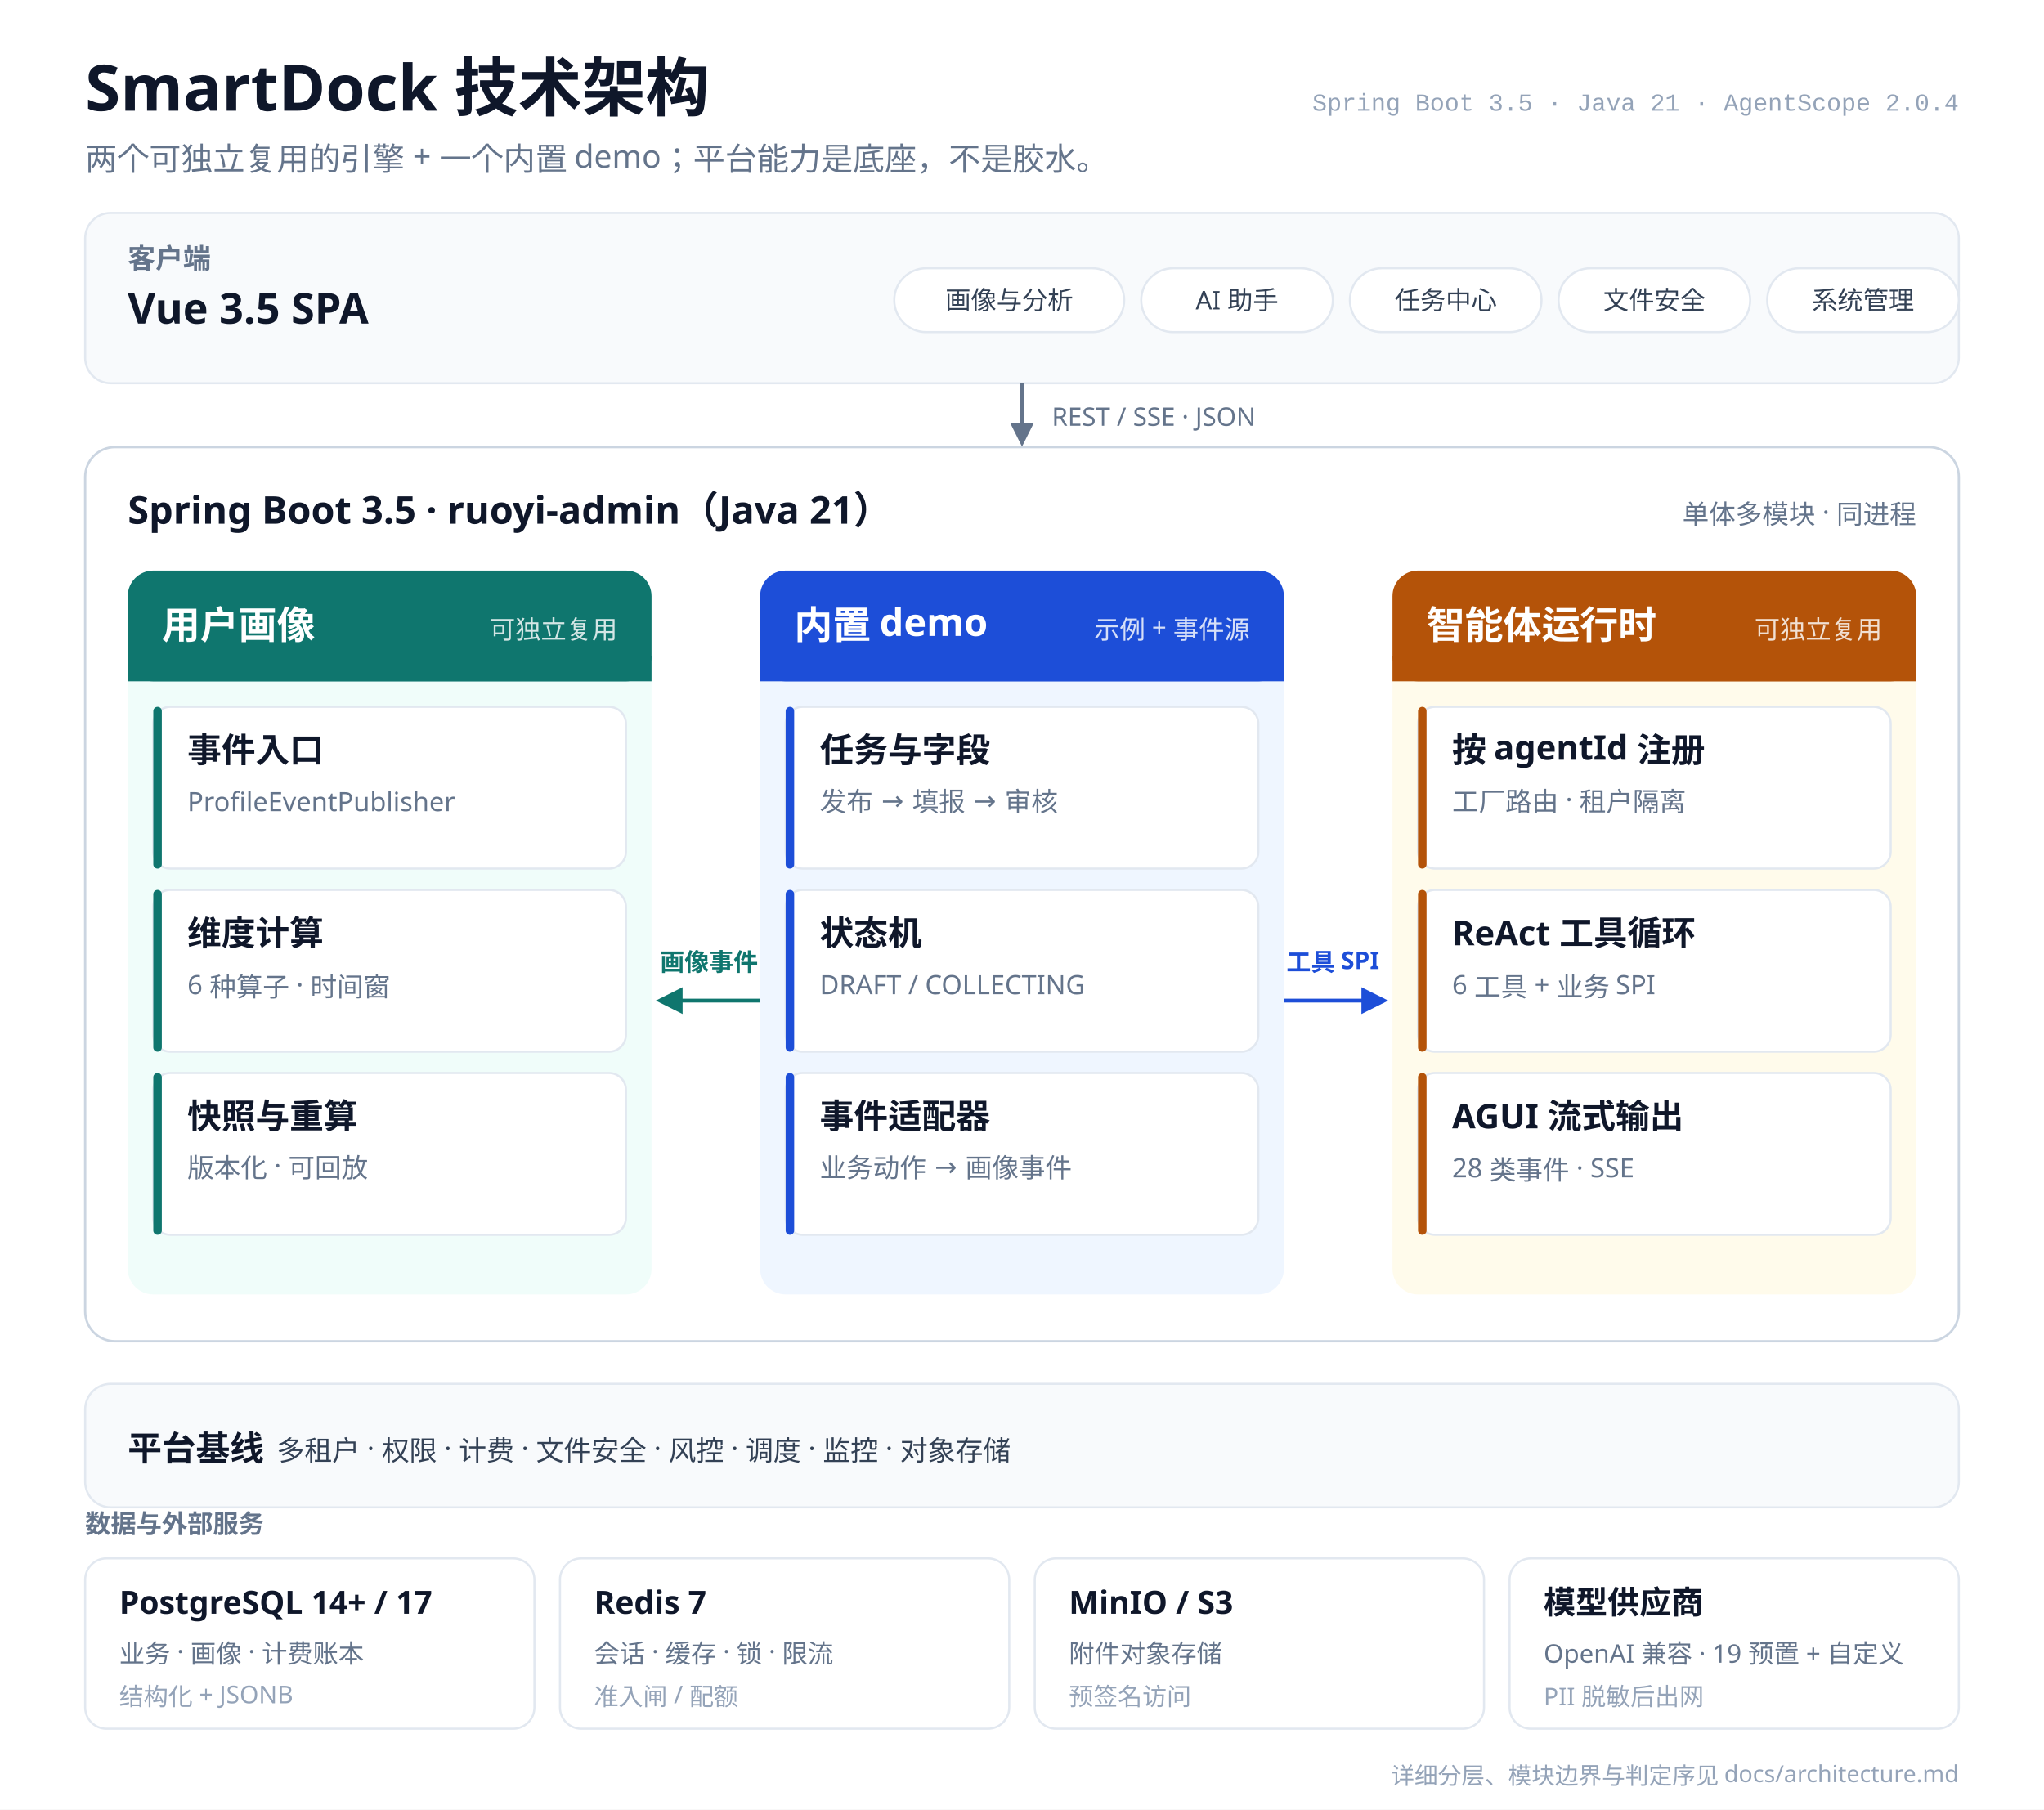
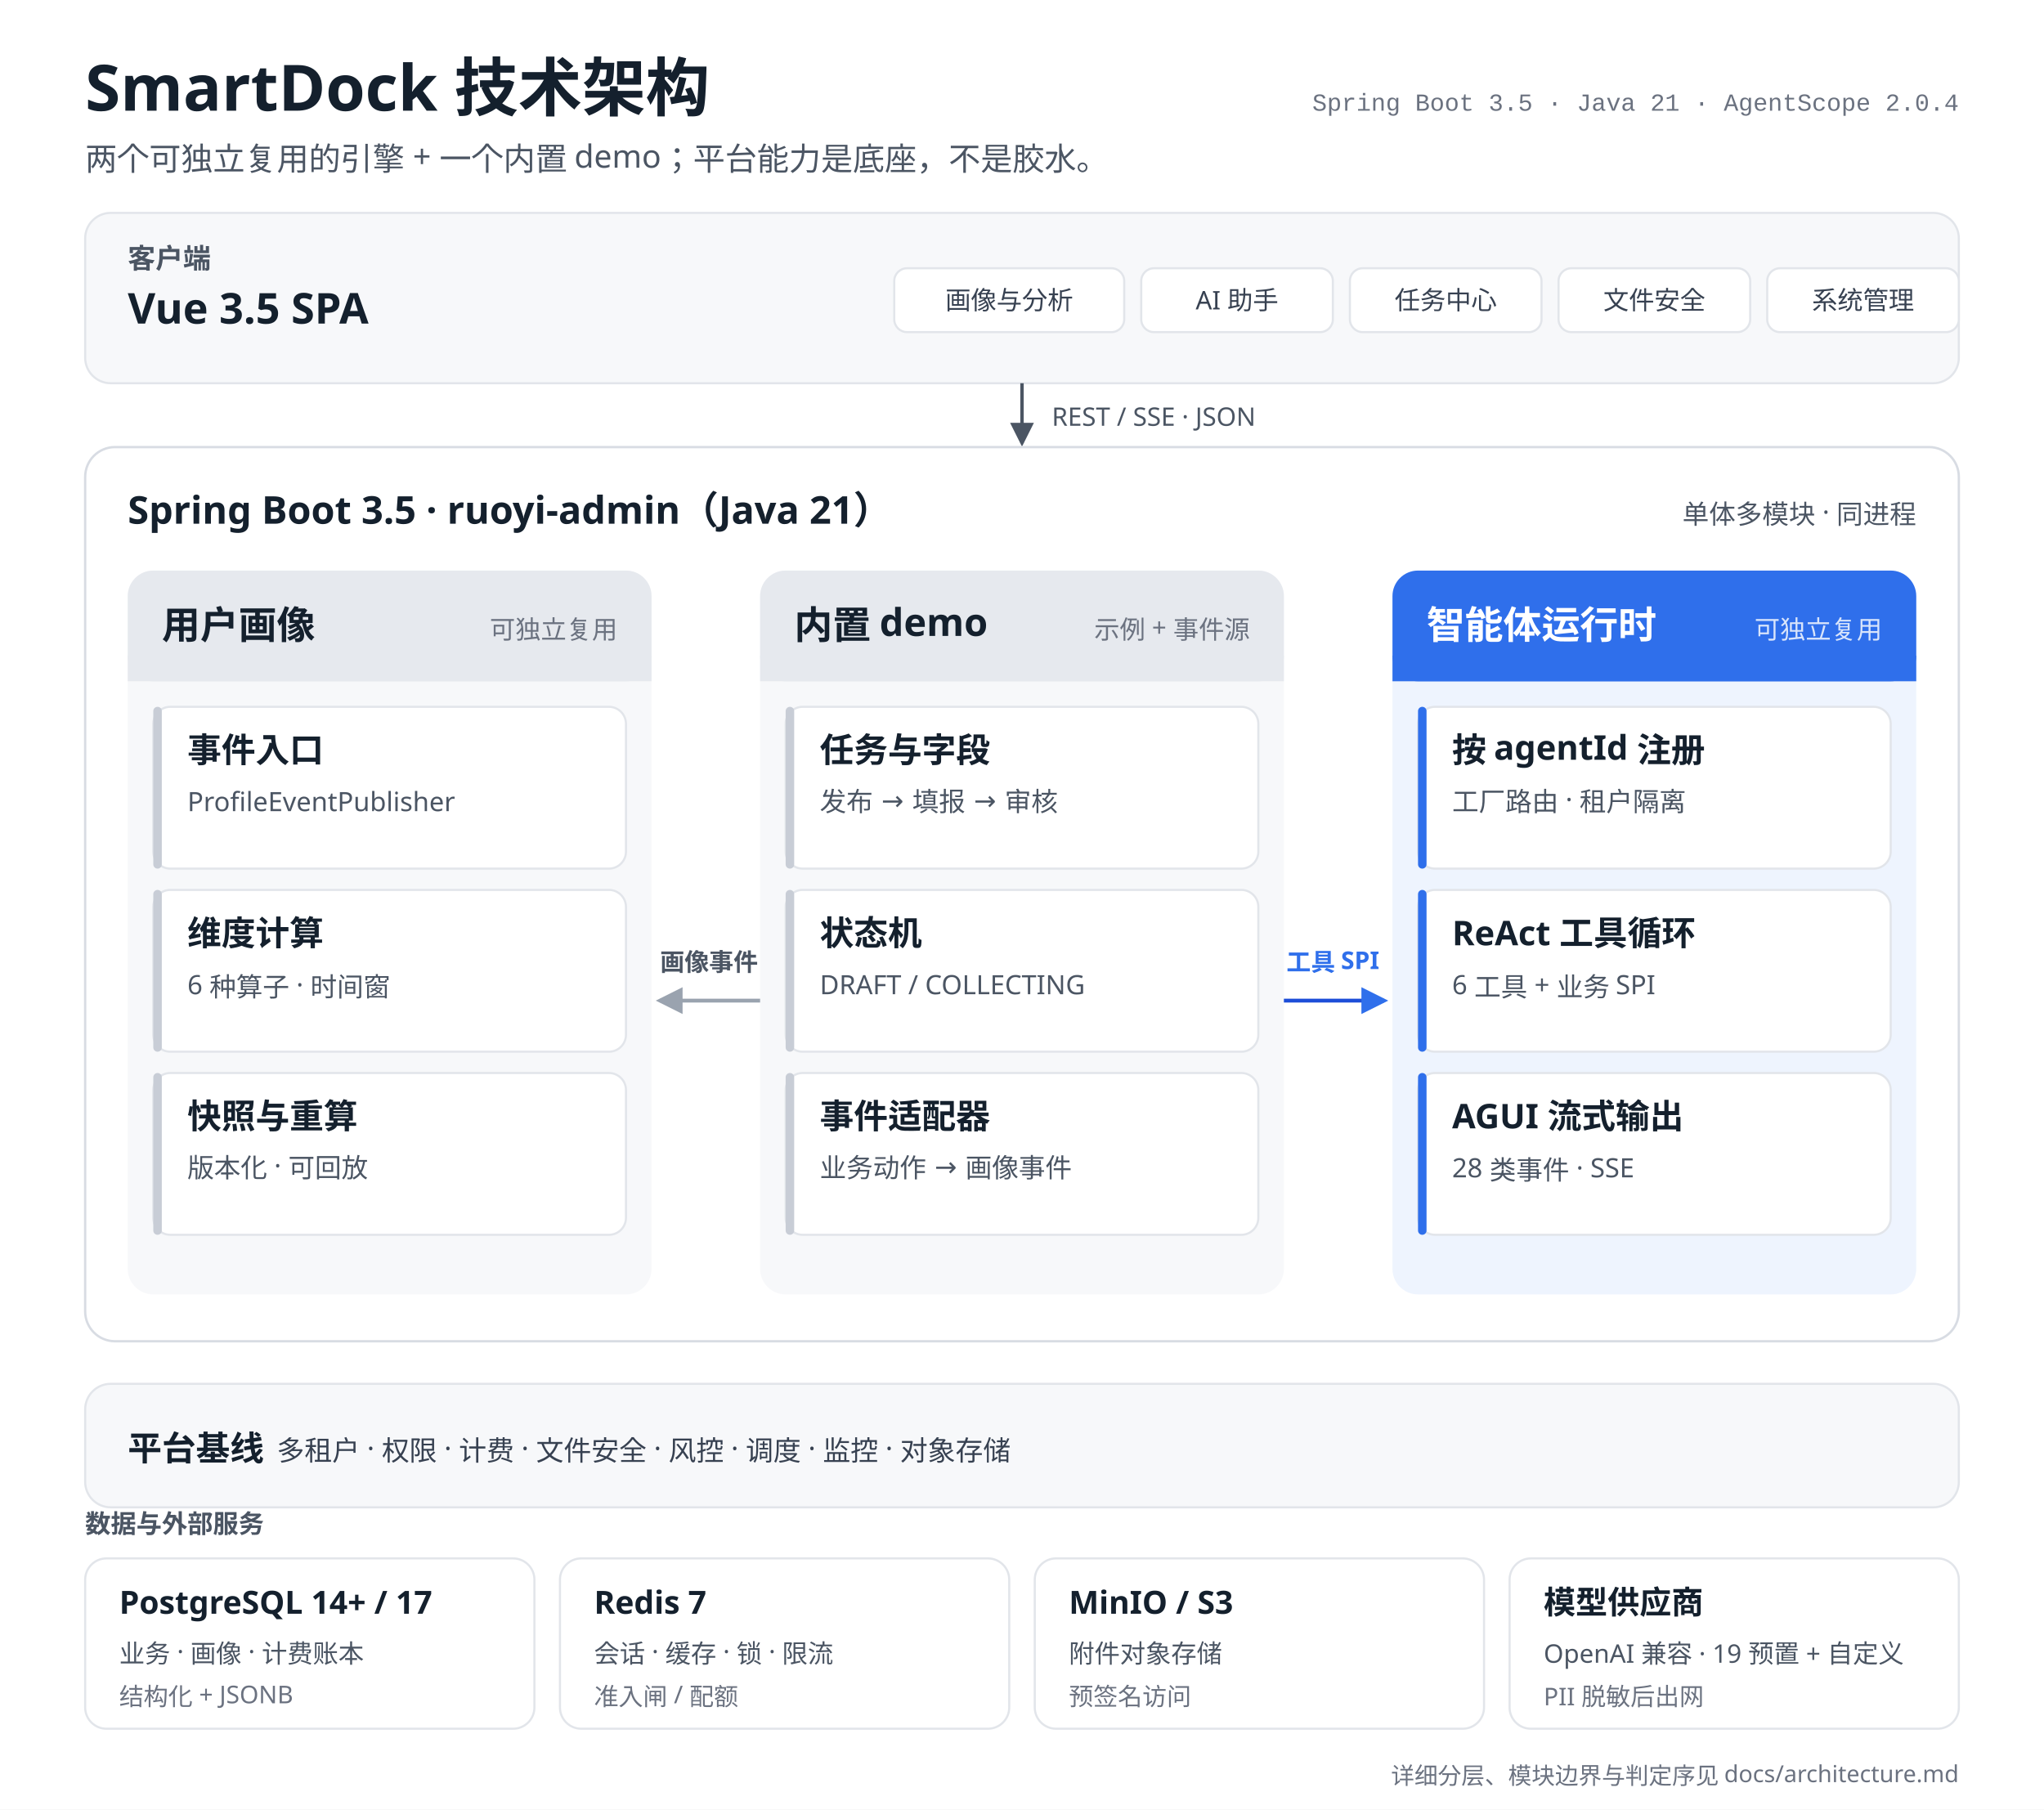
<svg xmlns="http://www.w3.org/2000/svg" width="960" height="850" viewBox="0 0 960 850" role="img" aria-label="SmartDock 技术架构">
  <defs>
    <marker id="ar-64748b" viewBox="0 0 10 10" refX="8.4" refY="5" markerWidth="7" markerHeight="7" orient="auto-start-reverse">
-       <path d="M 0 0 L 10 5 L 0 10 z" fill="#64748b" />
+       <path d="M 0 0 L 10 5 L 0 10 z" fill="#4b5563" />
    </marker>
    <marker id="ar-0f766e" viewBox="0 0 10 10" refX="8.4" refY="5" markerWidth="7" markerHeight="7" orient="auto-start-reverse">
-       <path d="M 0 0 L 10 5 L 0 10 z" fill="#0f766e" />
+       <path d="M 0 0 L 10 5 L 0 10 z" fill="#9aa3af" />
    </marker>
    <marker id="ar-1d4ed8" viewBox="0 0 10 10" refX="8.4" refY="5" markerWidth="7" markerHeight="7" orient="auto-start-reverse">
-       <path d="M 0 0 L 10 5 L 0 10 z" fill="#1d4ed8" />
+       <path d="M 0 0 L 10 5 L 0 10 z" fill="#2f6feb" />
    </marker>
    <marker id="ar-b45309" viewBox="0 0 10 10" refX="8.4" refY="5" markerWidth="7" markerHeight="7" orient="auto-start-reverse">
-       <path d="M 0 0 L 10 5 L 0 10 z" fill="#b45309" />
+       <path d="M 0 0 L 10 5 L 0 10 z" fill="#2f6feb" />
    </marker>
  </defs>
  <rect x="0" y="0" width="960" height="850" rx="0" fill="#ffffff" stroke="none" stroke-width="1.0" />
-   <text x="40" y="52" font-family="'Noto Sans SC','Source Han Sans SC','PingFang SC','Microsoft YaHei','Hiragino Sans GB',sans-serif" font-size="30" fill="#0f172a" font-weight="700" text-anchor="start">SmartDock 技术架构</text>
-   <text x="40" y="80" font-family="'Noto Sans SC','Source Han Sans SC','PingFang SC','Microsoft YaHei','Hiragino Sans GB',sans-serif" font-size="15" fill="#64748b" font-weight="400" text-anchor="start">两个可独立复用的引擎 + 一个内置 demo；平台能力是底座，不是胶水。</text>
-   <text x="920" y="52" font-family="'JetBrains Mono','SFMono-Regular',Consolas,'Liberation Mono','Courier New',monospace" font-size="11.5" fill="#94a3b8" font-weight="400" text-anchor="end">Spring Boot 3.5 · Java 21 · AgentScope 2.0.4</text>
-   <rect x="40" y="100" width="880" height="80" rx="12" fill="#f8fafc" stroke="#e2e8f0" stroke-width="1.0" />
-   <text x="60" y="126" font-family="'Noto Sans SC','Source Han Sans SC','PingFang SC','Microsoft YaHei','Hiragino Sans GB',sans-serif" font-size="13" fill="#64748b" font-weight="600" text-anchor="start">客户端</text>
-   <text x="60" y="152" font-family="'Noto Sans SC','Source Han Sans SC','PingFang SC','Microsoft YaHei','Hiragino Sans GB',sans-serif" font-size="20" fill="#0f172a" font-weight="600" text-anchor="start">Vue 3.5 SPA</text>
-   <rect x="420" y="126" width="108" height="30" rx="15.0" fill="#ffffff" stroke="#e2e8f0" stroke-width="1.0" />
-   <text x="474.0" y="145.32" font-family="'Noto Sans SC','Source Han Sans SC','PingFang SC','Microsoft YaHei','Hiragino Sans GB',sans-serif" font-size="12" fill="#334155" font-weight="500" text-anchor="middle">画像与分析</text>
-   <rect x="536" y="126" width="90" height="30" rx="15.0" fill="#ffffff" stroke="#e2e8f0" stroke-width="1.0" />
-   <text x="581.0" y="145.32" font-family="'Noto Sans SC','Source Han Sans SC','PingFang SC','Microsoft YaHei','Hiragino Sans GB',sans-serif" font-size="12" fill="#334155" font-weight="500" text-anchor="middle">AI 助手</text>
-   <rect x="634" y="126" width="90" height="30" rx="15.0" fill="#ffffff" stroke="#e2e8f0" stroke-width="1.0" />
-   <text x="679.0" y="145.32" font-family="'Noto Sans SC','Source Han Sans SC','PingFang SC','Microsoft YaHei','Hiragino Sans GB',sans-serif" font-size="12" fill="#334155" font-weight="500" text-anchor="middle">任务中心</text>
-   <rect x="732" y="126" width="90" height="30" rx="15.0" fill="#ffffff" stroke="#e2e8f0" stroke-width="1.0" />
-   <text x="777.0" y="145.32" font-family="'Noto Sans SC','Source Han Sans SC','PingFang SC','Microsoft YaHei','Hiragino Sans GB',sans-serif" font-size="12" fill="#334155" font-weight="500" text-anchor="middle">文件安全</text>
-   <rect x="830" y="126" width="90" height="30" rx="15.0" fill="#ffffff" stroke="#e2e8f0" stroke-width="1.0" />
-   <text x="875.0" y="145.32" font-family="'Noto Sans SC','Source Han Sans SC','PingFang SC','Microsoft YaHei','Hiragino Sans GB',sans-serif" font-size="12" fill="#334155" font-weight="500" text-anchor="middle">系统管理</text>
-   <line x1="480" y1="180" x2="480" y2="208" stroke="#64748b" stroke-width="1.6" marker-end="url(#ar-64748b)" />
-   <text x="494" y="200" font-family="'Noto Sans SC','Source Han Sans SC','PingFang SC','Microsoft YaHei','Hiragino Sans GB',sans-serif" font-size="12" fill="#64748b" font-weight="400" text-anchor="start">REST / SSE · JSON</text>
-   <rect x="40" y="210" width="880" height="420" rx="14" fill="#ffffff" stroke="#cbd5e1" stroke-width="1.1" />
-   <text x="60" y="246" font-family="'Noto Sans SC','Source Han Sans SC','PingFang SC','Microsoft YaHei','Hiragino Sans GB',sans-serif" font-size="18" fill="#0f172a" font-weight="600" text-anchor="start">Spring Boot 3.5 · ruoyi-admin（Java 21）</text>
-   <text x="900" y="246" font-family="'Noto Sans SC','Source Han Sans SC','PingFang SC','Microsoft YaHei','Hiragino Sans GB',sans-serif" font-size="12.5" fill="#64748b" font-weight="400" text-anchor="end">单体多模块 · 同进程</text>
-   <rect x="60" y="268" width="246" height="340" rx="12" fill="#f0fdfa" stroke="none" stroke-width="0" />
-   <rect x="60" y="268" width="246" height="52" rx="12" fill="#0f766e" stroke="none" stroke-width="0" />
-   <rect x="60" y="308" width="246" height="12" rx="0" fill="#0f766e" stroke="none" stroke-width="0" />
-   <text x="76" y="300" font-family="'Noto Sans SC','Source Han Sans SC','PingFang SC','Microsoft YaHei','Hiragino Sans GB',sans-serif" font-size="18" fill="#ffffff" font-weight="600" text-anchor="start">用户画像</text>
-   <text x="290" y="300" font-family="'Noto Sans SC','Source Han Sans SC','PingFang SC','Microsoft YaHei','Hiragino Sans GB',sans-serif" font-size="12" fill="#ffffff" font-weight="400" text-anchor="end" opacity="0.82">可独立复用</text>
-   <rect x="72" y="332" width="222" height="76" rx="8" fill="#ffffff" stroke="#e2e8f0" stroke-width="1.0" />
-   <rect x="72" y="332" width="4" height="76" rx="2" fill="#0f766e" stroke="none" stroke-width="0" />
-   <text x="88" y="358" font-family="'Noto Sans SC','Source Han Sans SC','PingFang SC','Microsoft YaHei','Hiragino Sans GB',sans-serif" font-size="16" fill="#0f172a" font-weight="600" text-anchor="start">事件入口</text>
-   <text x="88" y="381" font-family="'Noto Sans SC','Source Han Sans SC','PingFang SC','Microsoft YaHei','Hiragino Sans GB',sans-serif" font-size="12.5" fill="#64748b" font-weight="400" text-anchor="start">ProfileEventPublisher</text>
-   <rect x="72" y="418" width="222" height="76" rx="8" fill="#ffffff" stroke="#e2e8f0" stroke-width="1.0" />
-   <rect x="72" y="418" width="4" height="76" rx="2" fill="#0f766e" stroke="none" stroke-width="0" />
-   <text x="88" y="444" font-family="'Noto Sans SC','Source Han Sans SC','PingFang SC','Microsoft YaHei','Hiragino Sans GB',sans-serif" font-size="16" fill="#0f172a" font-weight="600" text-anchor="start">维度计算</text>
-   <text x="88" y="467" font-family="'Noto Sans SC','Source Han Sans SC','PingFang SC','Microsoft YaHei','Hiragino Sans GB',sans-serif" font-size="12.5" fill="#64748b" font-weight="400" text-anchor="start">6 种算子 · 时间窗</text>
-   <rect x="72" y="504" width="222" height="76" rx="8" fill="#ffffff" stroke="#e2e8f0" stroke-width="1.0" />
-   <rect x="72" y="504" width="4" height="76" rx="2" fill="#0f766e" stroke="none" stroke-width="0" />
-   <text x="88" y="530" font-family="'Noto Sans SC','Source Han Sans SC','PingFang SC','Microsoft YaHei','Hiragino Sans GB',sans-serif" font-size="16" fill="#0f172a" font-weight="600" text-anchor="start">快照与重算</text>
-   <text x="88" y="553" font-family="'Noto Sans SC','Source Han Sans SC','PingFang SC','Microsoft YaHei','Hiragino Sans GB',sans-serif" font-size="12.5" fill="#64748b" font-weight="400" text-anchor="start">版本化 · 可回放</text>
-   <rect x="357" y="268" width="246" height="340" rx="12" fill="#eff6ff" stroke="none" stroke-width="0" />
-   <rect x="357" y="268" width="246" height="52" rx="12" fill="#1d4ed8" stroke="none" stroke-width="0" />
-   <rect x="357" y="308" width="246" height="12" rx="0" fill="#1d4ed8" stroke="none" stroke-width="0" />
-   <text x="373" y="300" font-family="'Noto Sans SC','Source Han Sans SC','PingFang SC','Microsoft YaHei','Hiragino Sans GB',sans-serif" font-size="18" fill="#ffffff" font-weight="600" text-anchor="start">内置 demo</text>
-   <text x="587" y="300" font-family="'Noto Sans SC','Source Han Sans SC','PingFang SC','Microsoft YaHei','Hiragino Sans GB',sans-serif" font-size="12" fill="#ffffff" font-weight="400" text-anchor="end" opacity="0.82">示例 + 事件源</text>
-   <rect x="369" y="332" width="222" height="76" rx="8" fill="#ffffff" stroke="#e2e8f0" stroke-width="1.0" />
-   <rect x="369" y="332" width="4" height="76" rx="2" fill="#1d4ed8" stroke="none" stroke-width="0" />
-   <text x="385" y="358" font-family="'Noto Sans SC','Source Han Sans SC','PingFang SC','Microsoft YaHei','Hiragino Sans GB',sans-serif" font-size="16" fill="#0f172a" font-weight="600" text-anchor="start">任务与字段</text>
-   <text x="385" y="381" font-family="'Noto Sans SC','Source Han Sans SC','PingFang SC','Microsoft YaHei','Hiragino Sans GB',sans-serif" font-size="12.5" fill="#64748b" font-weight="400" text-anchor="start">发布 → 填报 → 审核</text>
-   <rect x="369" y="418" width="222" height="76" rx="8" fill="#ffffff" stroke="#e2e8f0" stroke-width="1.0" />
-   <rect x="369" y="418" width="4" height="76" rx="2" fill="#1d4ed8" stroke="none" stroke-width="0" />
-   <text x="385" y="444" font-family="'Noto Sans SC','Source Han Sans SC','PingFang SC','Microsoft YaHei','Hiragino Sans GB',sans-serif" font-size="16" fill="#0f172a" font-weight="600" text-anchor="start">状态机</text>
-   <text x="385" y="467" font-family="'Noto Sans SC','Source Han Sans SC','PingFang SC','Microsoft YaHei','Hiragino Sans GB',sans-serif" font-size="12.5" fill="#64748b" font-weight="400" text-anchor="start">DRAFT / COLLECTING</text>
-   <rect x="369" y="504" width="222" height="76" rx="8" fill="#ffffff" stroke="#e2e8f0" stroke-width="1.0" />
-   <rect x="369" y="504" width="4" height="76" rx="2" fill="#1d4ed8" stroke="none" stroke-width="0" />
-   <text x="385" y="530" font-family="'Noto Sans SC','Source Han Sans SC','PingFang SC','Microsoft YaHei','Hiragino Sans GB',sans-serif" font-size="16" fill="#0f172a" font-weight="600" text-anchor="start">事件适配器</text>
-   <text x="385" y="553" font-family="'Noto Sans SC','Source Han Sans SC','PingFang SC','Microsoft YaHei','Hiragino Sans GB',sans-serif" font-size="12.5" fill="#64748b" font-weight="400" text-anchor="start">业务动作 → 画像事件</text>
-   <rect x="654" y="268" width="246" height="340" rx="12" fill="#fffbeb" stroke="none" stroke-width="0" />
-   <rect x="654" y="268" width="246" height="52" rx="12" fill="#b45309" stroke="none" stroke-width="0" />
-   <rect x="654" y="308" width="246" height="12" rx="0" fill="#b45309" stroke="none" stroke-width="0" />
+   <text x="40" y="52" font-family="'Noto Sans SC','Source Han Sans SC','PingFang SC','Microsoft YaHei','Hiragino Sans GB',sans-serif" font-size="30" fill="#14202d" font-weight="700" text-anchor="start">SmartDock 技术架构</text>
+   <text x="40" y="80" font-family="'Noto Sans SC','Source Han Sans SC','PingFang SC','Microsoft YaHei','Hiragino Sans GB',sans-serif" font-size="15" fill="#4b5563" font-weight="400" text-anchor="start">两个可独立复用的引擎 + 一个内置 demo；平台能力是底座，不是胶水。</text>
+   <text x="920" y="52" font-family="'JetBrains Mono','SFMono-Regular',Consolas,'Liberation Mono','Courier New',monospace" font-size="11.5" fill="#6b7280" font-weight="400" text-anchor="end">Spring Boot 3.5 · Java 21 · AgentScope 2.0.4</text>
+   <rect x="40" y="100" width="880" height="80" rx="12" fill="#f7f8fa" stroke="#e2e5ea" stroke-width="1.0" />
+   <text x="60" y="126" font-family="'Noto Sans SC','Source Han Sans SC','PingFang SC','Microsoft YaHei','Hiragino Sans GB',sans-serif" font-size="13" fill="#4b5563" font-weight="600" text-anchor="start">客户端</text>
+   <text x="60" y="152" font-family="'Noto Sans SC','Source Han Sans SC','PingFang SC','Microsoft YaHei','Hiragino Sans GB',sans-serif" font-size="20" fill="#14202d" font-weight="600" text-anchor="start">Vue 3.5 SPA</text>
+   <rect x="420" y="126" width="108" height="30" rx="6" fill="#ffffff" stroke="#e2e5ea" stroke-width="1.0" />
+   <text x="474.0" y="145.32" font-family="'Noto Sans SC','Source Han Sans SC','PingFang SC','Microsoft YaHei','Hiragino Sans GB',sans-serif" font-size="12" fill="#374151" font-weight="500" text-anchor="middle">画像与分析</text>
+   <rect x="536" y="126" width="90" height="30" rx="6" fill="#ffffff" stroke="#e2e5ea" stroke-width="1.0" />
+   <text x="581.0" y="145.32" font-family="'Noto Sans SC','Source Han Sans SC','PingFang SC','Microsoft YaHei','Hiragino Sans GB',sans-serif" font-size="12" fill="#374151" font-weight="500" text-anchor="middle">AI 助手</text>
+   <rect x="634" y="126" width="90" height="30" rx="6" fill="#ffffff" stroke="#e2e5ea" stroke-width="1.0" />
+   <text x="679.0" y="145.32" font-family="'Noto Sans SC','Source Han Sans SC','PingFang SC','Microsoft YaHei','Hiragino Sans GB',sans-serif" font-size="12" fill="#374151" font-weight="500" text-anchor="middle">任务中心</text>
+   <rect x="732" y="126" width="90" height="30" rx="6" fill="#ffffff" stroke="#e2e5ea" stroke-width="1.0" />
+   <text x="777.0" y="145.32" font-family="'Noto Sans SC','Source Han Sans SC','PingFang SC','Microsoft YaHei','Hiragino Sans GB',sans-serif" font-size="12" fill="#374151" font-weight="500" text-anchor="middle">文件安全</text>
+   <rect x="830" y="126" width="90" height="30" rx="6" fill="#ffffff" stroke="#e2e5ea" stroke-width="1.0" />
+   <text x="875.0" y="145.32" font-family="'Noto Sans SC','Source Han Sans SC','PingFang SC','Microsoft YaHei','Hiragino Sans GB',sans-serif" font-size="12" fill="#374151" font-weight="500" text-anchor="middle">系统管理</text>
+   <line x1="480" y1="180" x2="480" y2="208" stroke="#4b5563" stroke-width="1.6" marker-end="url(#ar-64748b)" />
+   <text x="494" y="200" font-family="'Noto Sans SC','Source Han Sans SC','PingFang SC','Microsoft YaHei','Hiragino Sans GB',sans-serif" font-size="12" fill="#4b5563" font-weight="400" text-anchor="start">REST / SSE · JSON</text>
+   <rect x="40" y="210" width="880" height="420" rx="14" fill="#ffffff" stroke="#d8dce3" stroke-width="1.1" />
+   <text x="60" y="246" font-family="'Noto Sans SC','Source Han Sans SC','PingFang SC','Microsoft YaHei','Hiragino Sans GB',sans-serif" font-size="18" fill="#14202d" font-weight="600" text-anchor="start">Spring Boot 3.5 · ruoyi-admin（Java 21）</text>
+   <text x="900" y="246" font-family="'Noto Sans SC','Source Han Sans SC','PingFang SC','Microsoft YaHei','Hiragino Sans GB',sans-serif" font-size="12.5" fill="#4b5563" font-weight="400" text-anchor="end">单体多模块 · 同进程</text>
+   <rect x="60" y="268" width="246" height="340" rx="12" fill="#f7f8fa" stroke="none" stroke-width="0" />
+   <rect x="60" y="268" width="246" height="52" rx="12" fill="#e6e9ee" stroke="none" stroke-width="0" />
+   <rect x="60" y="308" width="246" height="12" rx="0" fill="#e6e9ee" stroke="none" stroke-width="0" />
+   <text x="76" y="300" font-family="'Noto Sans SC','Source Han Sans SC','PingFang SC','Microsoft YaHei','Hiragino Sans GB',sans-serif" font-size="18" fill="#14202d" font-weight="600" text-anchor="start">用户画像</text>
+   <text x="290" y="300" font-family="'Noto Sans SC','Source Han Sans SC','PingFang SC','Microsoft YaHei','Hiragino Sans GB',sans-serif" font-size="12" fill="#6b7280" font-weight="400" text-anchor="end">可独立复用</text>
+   <rect x="72" y="332" width="222" height="76" rx="8" fill="#ffffff" stroke="#e2e5ea" stroke-width="1.0" />
+   <rect x="72" y="332" width="4" height="76" rx="2" fill="#c8cdd6" stroke="none" stroke-width="0" />
+   <text x="88" y="358" font-family="'Noto Sans SC','Source Han Sans SC','PingFang SC','Microsoft YaHei','Hiragino Sans GB',sans-serif" font-size="16" fill="#14202d" font-weight="600" text-anchor="start">事件入口</text>
+   <text x="88" y="381" font-family="'Noto Sans SC','Source Han Sans SC','PingFang SC','Microsoft YaHei','Hiragino Sans GB',sans-serif" font-size="12.5" fill="#4b5563" font-weight="400" text-anchor="start">ProfileEventPublisher</text>
+   <rect x="72" y="418" width="222" height="76" rx="8" fill="#ffffff" stroke="#e2e5ea" stroke-width="1.0" />
+   <rect x="72" y="418" width="4" height="76" rx="2" fill="#c8cdd6" stroke="none" stroke-width="0" />
+   <text x="88" y="444" font-family="'Noto Sans SC','Source Han Sans SC','PingFang SC','Microsoft YaHei','Hiragino Sans GB',sans-serif" font-size="16" fill="#14202d" font-weight="600" text-anchor="start">维度计算</text>
+   <text x="88" y="467" font-family="'Noto Sans SC','Source Han Sans SC','PingFang SC','Microsoft YaHei','Hiragino Sans GB',sans-serif" font-size="12.5" fill="#4b5563" font-weight="400" text-anchor="start">6 种算子 · 时间窗</text>
+   <rect x="72" y="504" width="222" height="76" rx="8" fill="#ffffff" stroke="#e2e5ea" stroke-width="1.0" />
+   <rect x="72" y="504" width="4" height="76" rx="2" fill="#c8cdd6" stroke="none" stroke-width="0" />
+   <text x="88" y="530" font-family="'Noto Sans SC','Source Han Sans SC','PingFang SC','Microsoft YaHei','Hiragino Sans GB',sans-serif" font-size="16" fill="#14202d" font-weight="600" text-anchor="start">快照与重算</text>
+   <text x="88" y="553" font-family="'Noto Sans SC','Source Han Sans SC','PingFang SC','Microsoft YaHei','Hiragino Sans GB',sans-serif" font-size="12.5" fill="#4b5563" font-weight="400" text-anchor="start">版本化 · 可回放</text>
+   <rect x="357" y="268" width="246" height="340" rx="12" fill="#f7f8fa" stroke="none" stroke-width="0" />
+   <rect x="357" y="268" width="246" height="52" rx="12" fill="#e6e9ee" stroke="none" stroke-width="0" />
+   <rect x="357" y="308" width="246" height="12" rx="0" fill="#e6e9ee" stroke="none" stroke-width="0" />
+   <text x="373" y="300" font-family="'Noto Sans SC','Source Han Sans SC','PingFang SC','Microsoft YaHei','Hiragino Sans GB',sans-serif" font-size="18" fill="#14202d" font-weight="600" text-anchor="start">内置 demo</text>
+   <text x="587" y="300" font-family="'Noto Sans SC','Source Han Sans SC','PingFang SC','Microsoft YaHei','Hiragino Sans GB',sans-serif" font-size="12" fill="#6b7280" font-weight="400" text-anchor="end">示例 + 事件源</text>
+   <rect x="369" y="332" width="222" height="76" rx="8" fill="#ffffff" stroke="#e2e5ea" stroke-width="1.0" />
+   <rect x="369" y="332" width="4" height="76" rx="2" fill="#c8cdd6" stroke="none" stroke-width="0" />
+   <text x="385" y="358" font-family="'Noto Sans SC','Source Han Sans SC','PingFang SC','Microsoft YaHei','Hiragino Sans GB',sans-serif" font-size="16" fill="#14202d" font-weight="600" text-anchor="start">任务与字段</text>
+   <text x="385" y="381" font-family="'Noto Sans SC','Source Han Sans SC','PingFang SC','Microsoft YaHei','Hiragino Sans GB',sans-serif" font-size="12.5" fill="#4b5563" font-weight="400" text-anchor="start">发布 → 填报 → 审核</text>
+   <rect x="369" y="418" width="222" height="76" rx="8" fill="#ffffff" stroke="#e2e5ea" stroke-width="1.0" />
+   <rect x="369" y="418" width="4" height="76" rx="2" fill="#c8cdd6" stroke="none" stroke-width="0" />
+   <text x="385" y="444" font-family="'Noto Sans SC','Source Han Sans SC','PingFang SC','Microsoft YaHei','Hiragino Sans GB',sans-serif" font-size="16" fill="#14202d" font-weight="600" text-anchor="start">状态机</text>
+   <text x="385" y="467" font-family="'Noto Sans SC','Source Han Sans SC','PingFang SC','Microsoft YaHei','Hiragino Sans GB',sans-serif" font-size="12.5" fill="#4b5563" font-weight="400" text-anchor="start">DRAFT / COLLECTING</text>
+   <rect x="369" y="504" width="222" height="76" rx="8" fill="#ffffff" stroke="#e2e5ea" stroke-width="1.0" />
+   <rect x="369" y="504" width="4" height="76" rx="2" fill="#c8cdd6" stroke="none" stroke-width="0" />
+   <text x="385" y="530" font-family="'Noto Sans SC','Source Han Sans SC','PingFang SC','Microsoft YaHei','Hiragino Sans GB',sans-serif" font-size="16" fill="#14202d" font-weight="600" text-anchor="start">事件适配器</text>
+   <text x="385" y="553" font-family="'Noto Sans SC','Source Han Sans SC','PingFang SC','Microsoft YaHei','Hiragino Sans GB',sans-serif" font-size="12.5" fill="#4b5563" font-weight="400" text-anchor="start">业务动作 → 画像事件</text>
+   <rect x="654" y="268" width="246" height="340" rx="12" fill="#eef4fe" stroke="none" stroke-width="0" />
+   <rect x="654" y="268" width="246" height="52" rx="12" fill="#2f6feb" stroke="none" stroke-width="0" />
+   <rect x="654" y="308" width="246" height="12" rx="0" fill="#2f6feb" stroke="none" stroke-width="0" />
  <text x="670" y="300" font-family="'Noto Sans SC','Source Han Sans SC','PingFang SC','Microsoft YaHei','Hiragino Sans GB',sans-serif" font-size="18" fill="#ffffff" font-weight="600" text-anchor="start">智能体运行时</text>
  <text x="884" y="300" font-family="'Noto Sans SC','Source Han Sans SC','PingFang SC','Microsoft YaHei','Hiragino Sans GB',sans-serif" font-size="12" fill="#ffffff" font-weight="400" text-anchor="end" opacity="0.82">可独立复用</text>
-   <rect x="666" y="332" width="222" height="76" rx="8" fill="#ffffff" stroke="#e2e8f0" stroke-width="1.0" />
-   <rect x="666" y="332" width="4" height="76" rx="2" fill="#b45309" stroke="none" stroke-width="0" />
-   <text x="682" y="358" font-family="'Noto Sans SC','Source Han Sans SC','PingFang SC','Microsoft YaHei','Hiragino Sans GB',sans-serif" font-size="16" fill="#0f172a" font-weight="600" text-anchor="start">按 agentId 注册</text>
-   <text x="682" y="381" font-family="'Noto Sans SC','Source Han Sans SC','PingFang SC','Microsoft YaHei','Hiragino Sans GB',sans-serif" font-size="12.5" fill="#64748b" font-weight="400" text-anchor="start">工厂路由 · 租户隔离</text>
-   <rect x="666" y="418" width="222" height="76" rx="8" fill="#ffffff" stroke="#e2e8f0" stroke-width="1.0" />
-   <rect x="666" y="418" width="4" height="76" rx="2" fill="#b45309" stroke="none" stroke-width="0" />
-   <text x="682" y="444" font-family="'Noto Sans SC','Source Han Sans SC','PingFang SC','Microsoft YaHei','Hiragino Sans GB',sans-serif" font-size="16" fill="#0f172a" font-weight="600" text-anchor="start">ReAct 工具循环</text>
-   <text x="682" y="467" font-family="'Noto Sans SC','Source Han Sans SC','PingFang SC','Microsoft YaHei','Hiragino Sans GB',sans-serif" font-size="12.5" fill="#64748b" font-weight="400" text-anchor="start">6 工具 + 业务 SPI</text>
-   <rect x="666" y="504" width="222" height="76" rx="8" fill="#ffffff" stroke="#e2e8f0" stroke-width="1.0" />
-   <rect x="666" y="504" width="4" height="76" rx="2" fill="#b45309" stroke="none" stroke-width="0" />
-   <text x="682" y="530" font-family="'Noto Sans SC','Source Han Sans SC','PingFang SC','Microsoft YaHei','Hiragino Sans GB',sans-serif" font-size="16" fill="#0f172a" font-weight="600" text-anchor="start">AGUI 流式输出</text>
-   <text x="682" y="553" font-family="'Noto Sans SC','Source Han Sans SC','PingFang SC','Microsoft YaHei','Hiragino Sans GB',sans-serif" font-size="12.5" fill="#64748b" font-weight="400" text-anchor="start">28 类事件 · SSE</text>
-   <line x1="357" y1="470" x2="310" y2="470" stroke="#0f766e" stroke-width="1.8" marker-end="url(#ar-0f766e)" />
-   <text x="333" y="456" font-family="'Noto Sans SC','Source Han Sans SC','PingFang SC','Microsoft YaHei','Hiragino Sans GB',sans-serif" font-size="11.5" fill="#0f766e" font-weight="600" text-anchor="middle">画像事件</text>
+   <rect x="666" y="332" width="222" height="76" rx="8" fill="#ffffff" stroke="#e2e5ea" stroke-width="1.0" />
+   <rect x="666" y="332" width="4" height="76" rx="2" fill="#2f6feb" stroke="none" stroke-width="0" />
+   <text x="682" y="358" font-family="'Noto Sans SC','Source Han Sans SC','PingFang SC','Microsoft YaHei','Hiragino Sans GB',sans-serif" font-size="16" fill="#14202d" font-weight="600" text-anchor="start">按 agentId 注册</text>
+   <text x="682" y="381" font-family="'Noto Sans SC','Source Han Sans SC','PingFang SC','Microsoft YaHei','Hiragino Sans GB',sans-serif" font-size="12.5" fill="#4b5563" font-weight="400" text-anchor="start">工厂路由 · 租户隔离</text>
+   <rect x="666" y="418" width="222" height="76" rx="8" fill="#ffffff" stroke="#e2e5ea" stroke-width="1.0" />
+   <rect x="666" y="418" width="4" height="76" rx="2" fill="#2f6feb" stroke="none" stroke-width="0" />
+   <text x="682" y="444" font-family="'Noto Sans SC','Source Han Sans SC','PingFang SC','Microsoft YaHei','Hiragino Sans GB',sans-serif" font-size="16" fill="#14202d" font-weight="600" text-anchor="start">ReAct 工具循环</text>
+   <text x="682" y="467" font-family="'Noto Sans SC','Source Han Sans SC','PingFang SC','Microsoft YaHei','Hiragino Sans GB',sans-serif" font-size="12.5" fill="#4b5563" font-weight="400" text-anchor="start">6 工具 + 业务 SPI</text>
+   <rect x="666" y="504" width="222" height="76" rx="8" fill="#ffffff" stroke="#e2e5ea" stroke-width="1.0" />
+   <rect x="666" y="504" width="4" height="76" rx="2" fill="#2f6feb" stroke="none" stroke-width="0" />
+   <text x="682" y="530" font-family="'Noto Sans SC','Source Han Sans SC','PingFang SC','Microsoft YaHei','Hiragino Sans GB',sans-serif" font-size="16" fill="#14202d" font-weight="600" text-anchor="start">AGUI 流式输出</text>
+   <text x="682" y="553" font-family="'Noto Sans SC','Source Han Sans SC','PingFang SC','Microsoft YaHei','Hiragino Sans GB',sans-serif" font-size="12.5" fill="#4b5563" font-weight="400" text-anchor="start">28 类事件 · SSE</text>
+   <line x1="357" y1="470" x2="310" y2="470" stroke="#9aa3af" stroke-width="1.8" marker-end="url(#ar-0f766e)" />
+   <text x="333" y="456" font-family="'Noto Sans SC','Source Han Sans SC','PingFang SC','Microsoft YaHei','Hiragino Sans GB',sans-serif" font-size="11.5" fill="#4b5563" font-weight="600" text-anchor="middle">画像事件</text>
  <line x1="603" y1="470" x2="650" y2="470" stroke="#1d4ed8" stroke-width="1.8" marker-end="url(#ar-1d4ed8)" />
-   <text x="626" y="456" font-family="'Noto Sans SC','Source Han Sans SC','PingFang SC','Microsoft YaHei','Hiragino Sans GB',sans-serif" font-size="11.5" fill="#1d4ed8" font-weight="600" text-anchor="middle">工具 SPI</text>
-   <rect x="40" y="650" width="880" height="58" rx="12" fill="#f8fafc" stroke="#e2e8f0" stroke-width="1.0" />
-   <text x="60" y="686" font-family="'Noto Sans SC','Source Han Sans SC','PingFang SC','Microsoft YaHei','Hiragino Sans GB',sans-serif" font-size="16" fill="#0f172a" font-weight="600" text-anchor="start">平台基线</text>
-   <text x="130" y="686" font-family="'Noto Sans SC','Source Han Sans SC','PingFang SC','Microsoft YaHei','Hiragino Sans GB',sans-serif" font-size="13" fill="#334155" font-weight="400" text-anchor="start">多租户 · 权限 · 计费 · 文件安全 · 风控 · 调度 · 监控 · 对象存储</text>
-   <text x="40" y="720" font-family="'Noto Sans SC','Source Han Sans SC','PingFang SC','Microsoft YaHei','Hiragino Sans GB',sans-serif" font-size="12" fill="#64748b" font-weight="600" text-anchor="start">数据与外部服务</text>
-   <rect x="40" y="732" width="211" height="80" rx="10" fill="#ffffff" stroke="#e2e8f0" stroke-width="1.0" />
-   <text x="56" y="758" font-family="'Noto Sans SC','Source Han Sans SC','PingFang SC','Microsoft YaHei','Hiragino Sans GB',sans-serif" font-size="15" fill="#0f172a" font-weight="600" text-anchor="start">PostgreSQL 14+ / 17</text>
-   <text x="56" y="781" font-family="'Noto Sans SC','Source Han Sans SC','PingFang SC','Microsoft YaHei','Hiragino Sans GB',sans-serif" font-size="12" fill="#64748b" font-weight="400" text-anchor="start">业务 · 画像 · 计费账本</text>
-   <text x="56" y="801" font-family="'Noto Sans SC','Source Han Sans SC','PingFang SC','Microsoft YaHei','Hiragino Sans GB',sans-serif" font-size="11.5" fill="#94a3b8" font-weight="400" text-anchor="start">结构化 + JSONB</text>
-   <rect x="263" y="732" width="211" height="80" rx="10" fill="#ffffff" stroke="#e2e8f0" stroke-width="1.0" />
-   <text x="279" y="758" font-family="'Noto Sans SC','Source Han Sans SC','PingFang SC','Microsoft YaHei','Hiragino Sans GB',sans-serif" font-size="15" fill="#0f172a" font-weight="600" text-anchor="start">Redis 7</text>
-   <text x="279" y="781" font-family="'Noto Sans SC','Source Han Sans SC','PingFang SC','Microsoft YaHei','Hiragino Sans GB',sans-serif" font-size="12" fill="#64748b" font-weight="400" text-anchor="start">会话 · 缓存 · 锁 · 限流</text>
-   <text x="279" y="801" font-family="'Noto Sans SC','Source Han Sans SC','PingFang SC','Microsoft YaHei','Hiragino Sans GB',sans-serif" font-size="11.5" fill="#94a3b8" font-weight="400" text-anchor="start">准入闸 / 配额</text>
-   <rect x="486" y="732" width="211" height="80" rx="10" fill="#ffffff" stroke="#e2e8f0" stroke-width="1.0" />
-   <text x="502" y="758" font-family="'Noto Sans SC','Source Han Sans SC','PingFang SC','Microsoft YaHei','Hiragino Sans GB',sans-serif" font-size="15" fill="#0f172a" font-weight="600" text-anchor="start">MinIO / S3</text>
-   <text x="502" y="781" font-family="'Noto Sans SC','Source Han Sans SC','PingFang SC','Microsoft YaHei','Hiragino Sans GB',sans-serif" font-size="12" fill="#64748b" font-weight="400" text-anchor="start">附件对象存储</text>
-   <text x="502" y="801" font-family="'Noto Sans SC','Source Han Sans SC','PingFang SC','Microsoft YaHei','Hiragino Sans GB',sans-serif" font-size="11.5" fill="#94a3b8" font-weight="400" text-anchor="start">预签名访问</text>
-   <rect x="709" y="732" width="211" height="80" rx="10" fill="#ffffff" stroke="#e2e8f0" stroke-width="1.0" />
-   <text x="725" y="758" font-family="'Noto Sans SC','Source Han Sans SC','PingFang SC','Microsoft YaHei','Hiragino Sans GB',sans-serif" font-size="15" fill="#0f172a" font-weight="600" text-anchor="start">模型供应商</text>
-   <text x="725" y="781" font-family="'Noto Sans SC','Source Han Sans SC','PingFang SC','Microsoft YaHei','Hiragino Sans GB',sans-serif" font-size="12" fill="#64748b" font-weight="400" text-anchor="start">OpenAI 兼容 · 19 预置 + 自定义</text>
-   <text x="725" y="801" font-family="'Noto Sans SC','Source Han Sans SC','PingFang SC','Microsoft YaHei','Hiragino Sans GB',sans-serif" font-size="11.5" fill="#94a3b8" font-weight="400" text-anchor="start">PII 脱敏后出网</text>
-   <text x="920" y="838" font-family="'Noto Sans SC','Source Han Sans SC','PingFang SC','Microsoft YaHei','Hiragino Sans GB',sans-serif" font-size="11" fill="#94a3b8" font-weight="400" text-anchor="end">详细分层、模块边界与判定序见 docs/architecture.md</text>
+   <text x="626" y="456" font-family="'Noto Sans SC','Source Han Sans SC','PingFang SC','Microsoft YaHei','Hiragino Sans GB',sans-serif" font-size="11.5" fill="#2f6feb" font-weight="600" text-anchor="middle">工具 SPI</text>
+   <rect x="40" y="650" width="880" height="58" rx="12" fill="#f7f8fa" stroke="#e2e5ea" stroke-width="1.0" />
+   <text x="60" y="686" font-family="'Noto Sans SC','Source Han Sans SC','PingFang SC','Microsoft YaHei','Hiragino Sans GB',sans-serif" font-size="16" fill="#14202d" font-weight="600" text-anchor="start">平台基线</text>
+   <text x="130" y="686" font-family="'Noto Sans SC','Source Han Sans SC','PingFang SC','Microsoft YaHei','Hiragino Sans GB',sans-serif" font-size="13" fill="#374151" font-weight="400" text-anchor="start">多租户 · 权限 · 计费 · 文件安全 · 风控 · 调度 · 监控 · 对象存储</text>
+   <text x="40" y="720" font-family="'Noto Sans SC','Source Han Sans SC','PingFang SC','Microsoft YaHei','Hiragino Sans GB',sans-serif" font-size="12" fill="#4b5563" font-weight="600" text-anchor="start">数据与外部服务</text>
+   <rect x="40" y="732" width="211" height="80" rx="10" fill="#ffffff" stroke="#e2e5ea" stroke-width="1.0" />
+   <text x="56" y="758" font-family="'Noto Sans SC','Source Han Sans SC','PingFang SC','Microsoft YaHei','Hiragino Sans GB',sans-serif" font-size="15" fill="#14202d" font-weight="600" text-anchor="start">PostgreSQL 14+ / 17</text>
+   <text x="56" y="781" font-family="'Noto Sans SC','Source Han Sans SC','PingFang SC','Microsoft YaHei','Hiragino Sans GB',sans-serif" font-size="12" fill="#4b5563" font-weight="400" text-anchor="start">业务 · 画像 · 计费账本</text>
+   <text x="56" y="801" font-family="'Noto Sans SC','Source Han Sans SC','PingFang SC','Microsoft YaHei','Hiragino Sans GB',sans-serif" font-size="11.5" fill="#6b7280" font-weight="400" text-anchor="start">结构化 + JSONB</text>
+   <rect x="263" y="732" width="211" height="80" rx="10" fill="#ffffff" stroke="#e2e5ea" stroke-width="1.0" />
+   <text x="279" y="758" font-family="'Noto Sans SC','Source Han Sans SC','PingFang SC','Microsoft YaHei','Hiragino Sans GB',sans-serif" font-size="15" fill="#14202d" font-weight="600" text-anchor="start">Redis 7</text>
+   <text x="279" y="781" font-family="'Noto Sans SC','Source Han Sans SC','PingFang SC','Microsoft YaHei','Hiragino Sans GB',sans-serif" font-size="12" fill="#4b5563" font-weight="400" text-anchor="start">会话 · 缓存 · 锁 · 限流</text>
+   <text x="279" y="801" font-family="'Noto Sans SC','Source Han Sans SC','PingFang SC','Microsoft YaHei','Hiragino Sans GB',sans-serif" font-size="11.5" fill="#6b7280" font-weight="400" text-anchor="start">准入闸 / 配额</text>
+   <rect x="486" y="732" width="211" height="80" rx="10" fill="#ffffff" stroke="#e2e5ea" stroke-width="1.0" />
+   <text x="502" y="758" font-family="'Noto Sans SC','Source Han Sans SC','PingFang SC','Microsoft YaHei','Hiragino Sans GB',sans-serif" font-size="15" fill="#14202d" font-weight="600" text-anchor="start">MinIO / S3</text>
+   <text x="502" y="781" font-family="'Noto Sans SC','Source Han Sans SC','PingFang SC','Microsoft YaHei','Hiragino Sans GB',sans-serif" font-size="12" fill="#4b5563" font-weight="400" text-anchor="start">附件对象存储</text>
+   <text x="502" y="801" font-family="'Noto Sans SC','Source Han Sans SC','PingFang SC','Microsoft YaHei','Hiragino Sans GB',sans-serif" font-size="11.5" fill="#6b7280" font-weight="400" text-anchor="start">预签名访问</text>
+   <rect x="709" y="732" width="211" height="80" rx="10" fill="#ffffff" stroke="#e2e5ea" stroke-width="1.0" />
+   <text x="725" y="758" font-family="'Noto Sans SC','Source Han Sans SC','PingFang SC','Microsoft YaHei','Hiragino Sans GB',sans-serif" font-size="15" fill="#14202d" font-weight="600" text-anchor="start">模型供应商</text>
+   <text x="725" y="781" font-family="'Noto Sans SC','Source Han Sans SC','PingFang SC','Microsoft YaHei','Hiragino Sans GB',sans-serif" font-size="12" fill="#4b5563" font-weight="400" text-anchor="start">OpenAI 兼容 · 19 预置 + 自定义</text>
+   <text x="725" y="801" font-family="'Noto Sans SC','Source Han Sans SC','PingFang SC','Microsoft YaHei','Hiragino Sans GB',sans-serif" font-size="11.5" fill="#6b7280" font-weight="400" text-anchor="start">PII 脱敏后出网</text>
+   <text x="920" y="838" font-family="'Noto Sans SC','Source Han Sans SC','PingFang SC','Microsoft YaHei','Hiragino Sans GB',sans-serif" font-size="11" fill="#6b7280" font-weight="400" text-anchor="end">详细分层、模块边界与判定序见 docs/architecture.md</text>
</svg>
